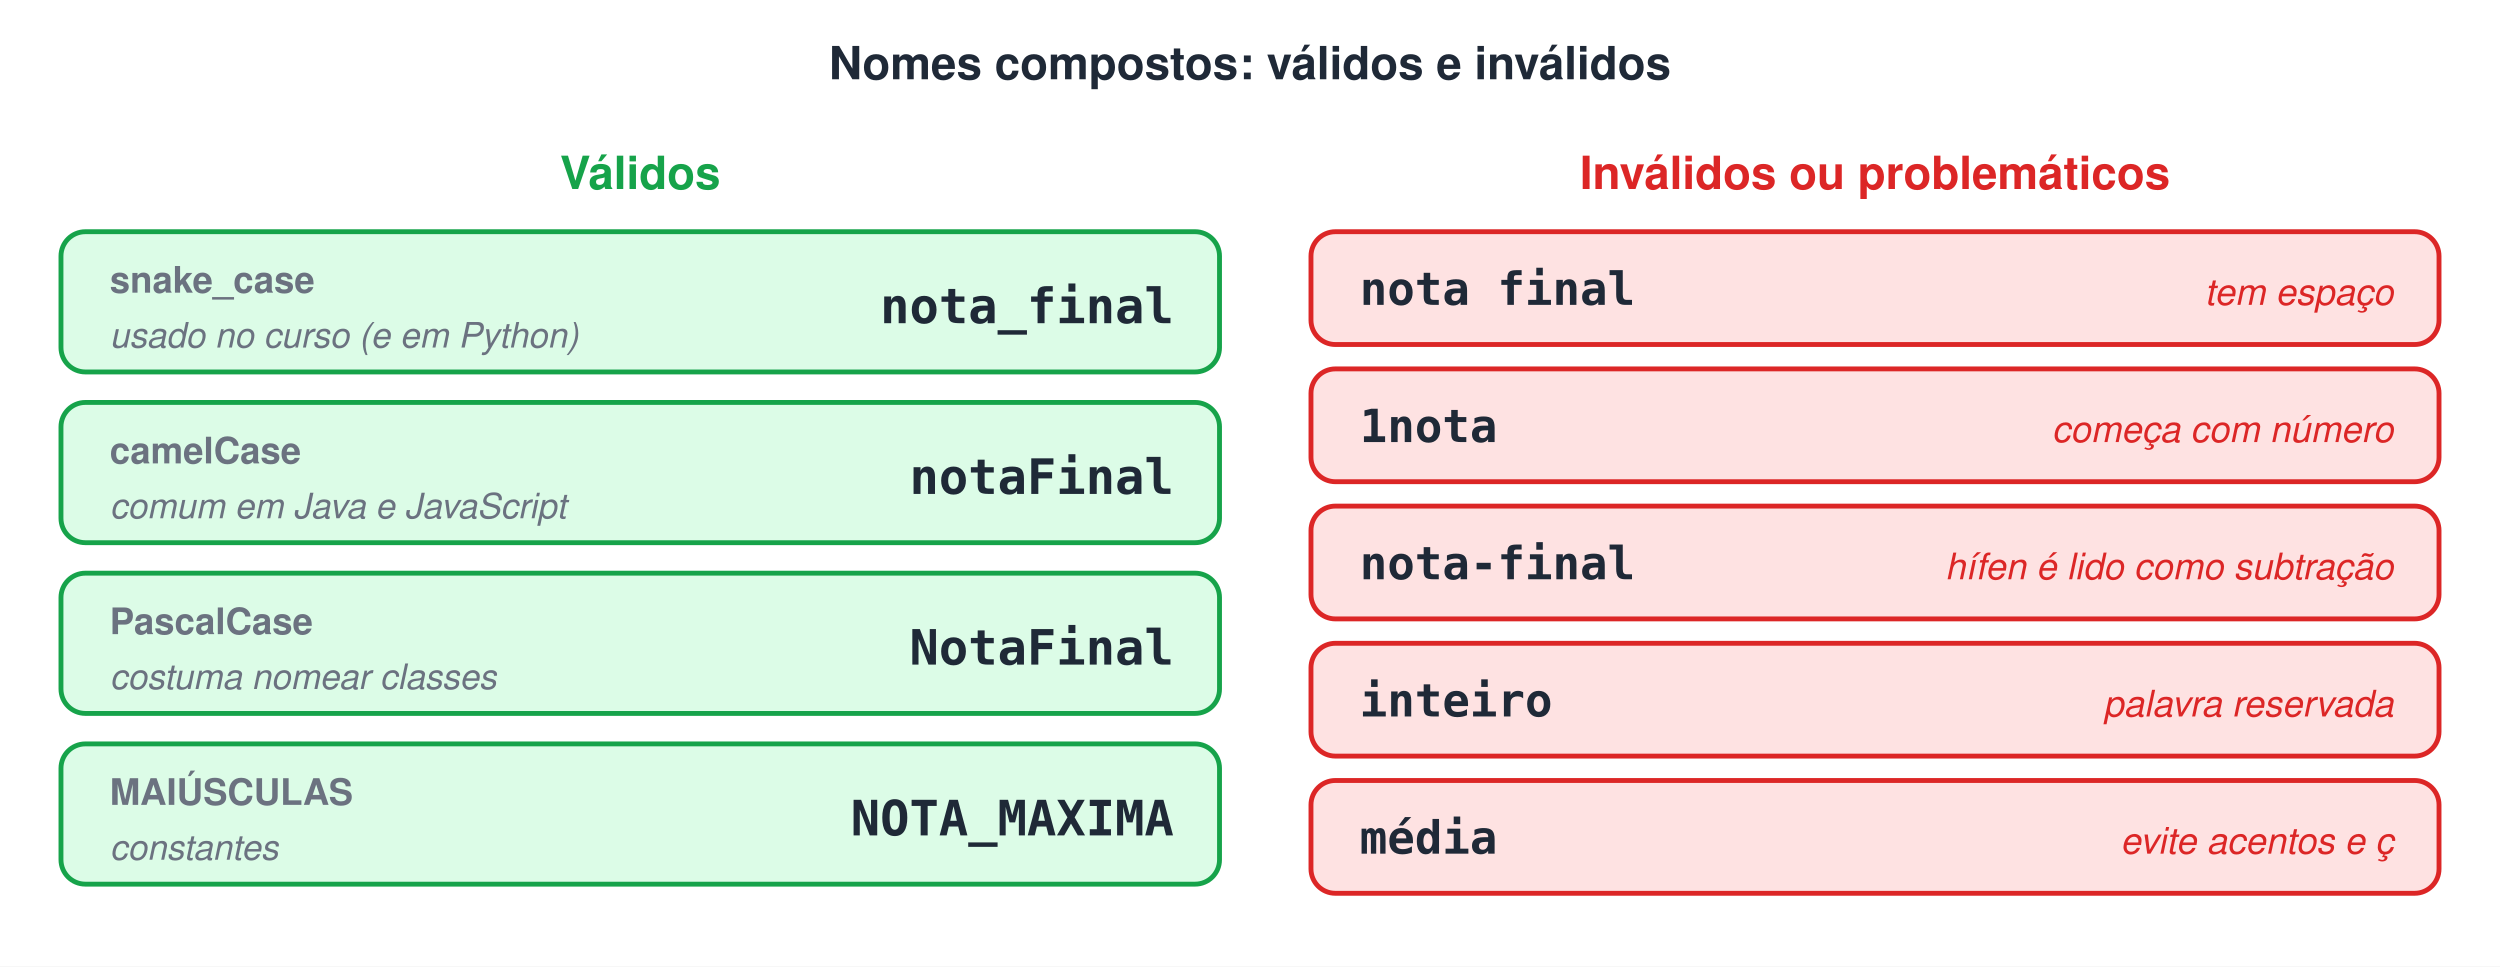
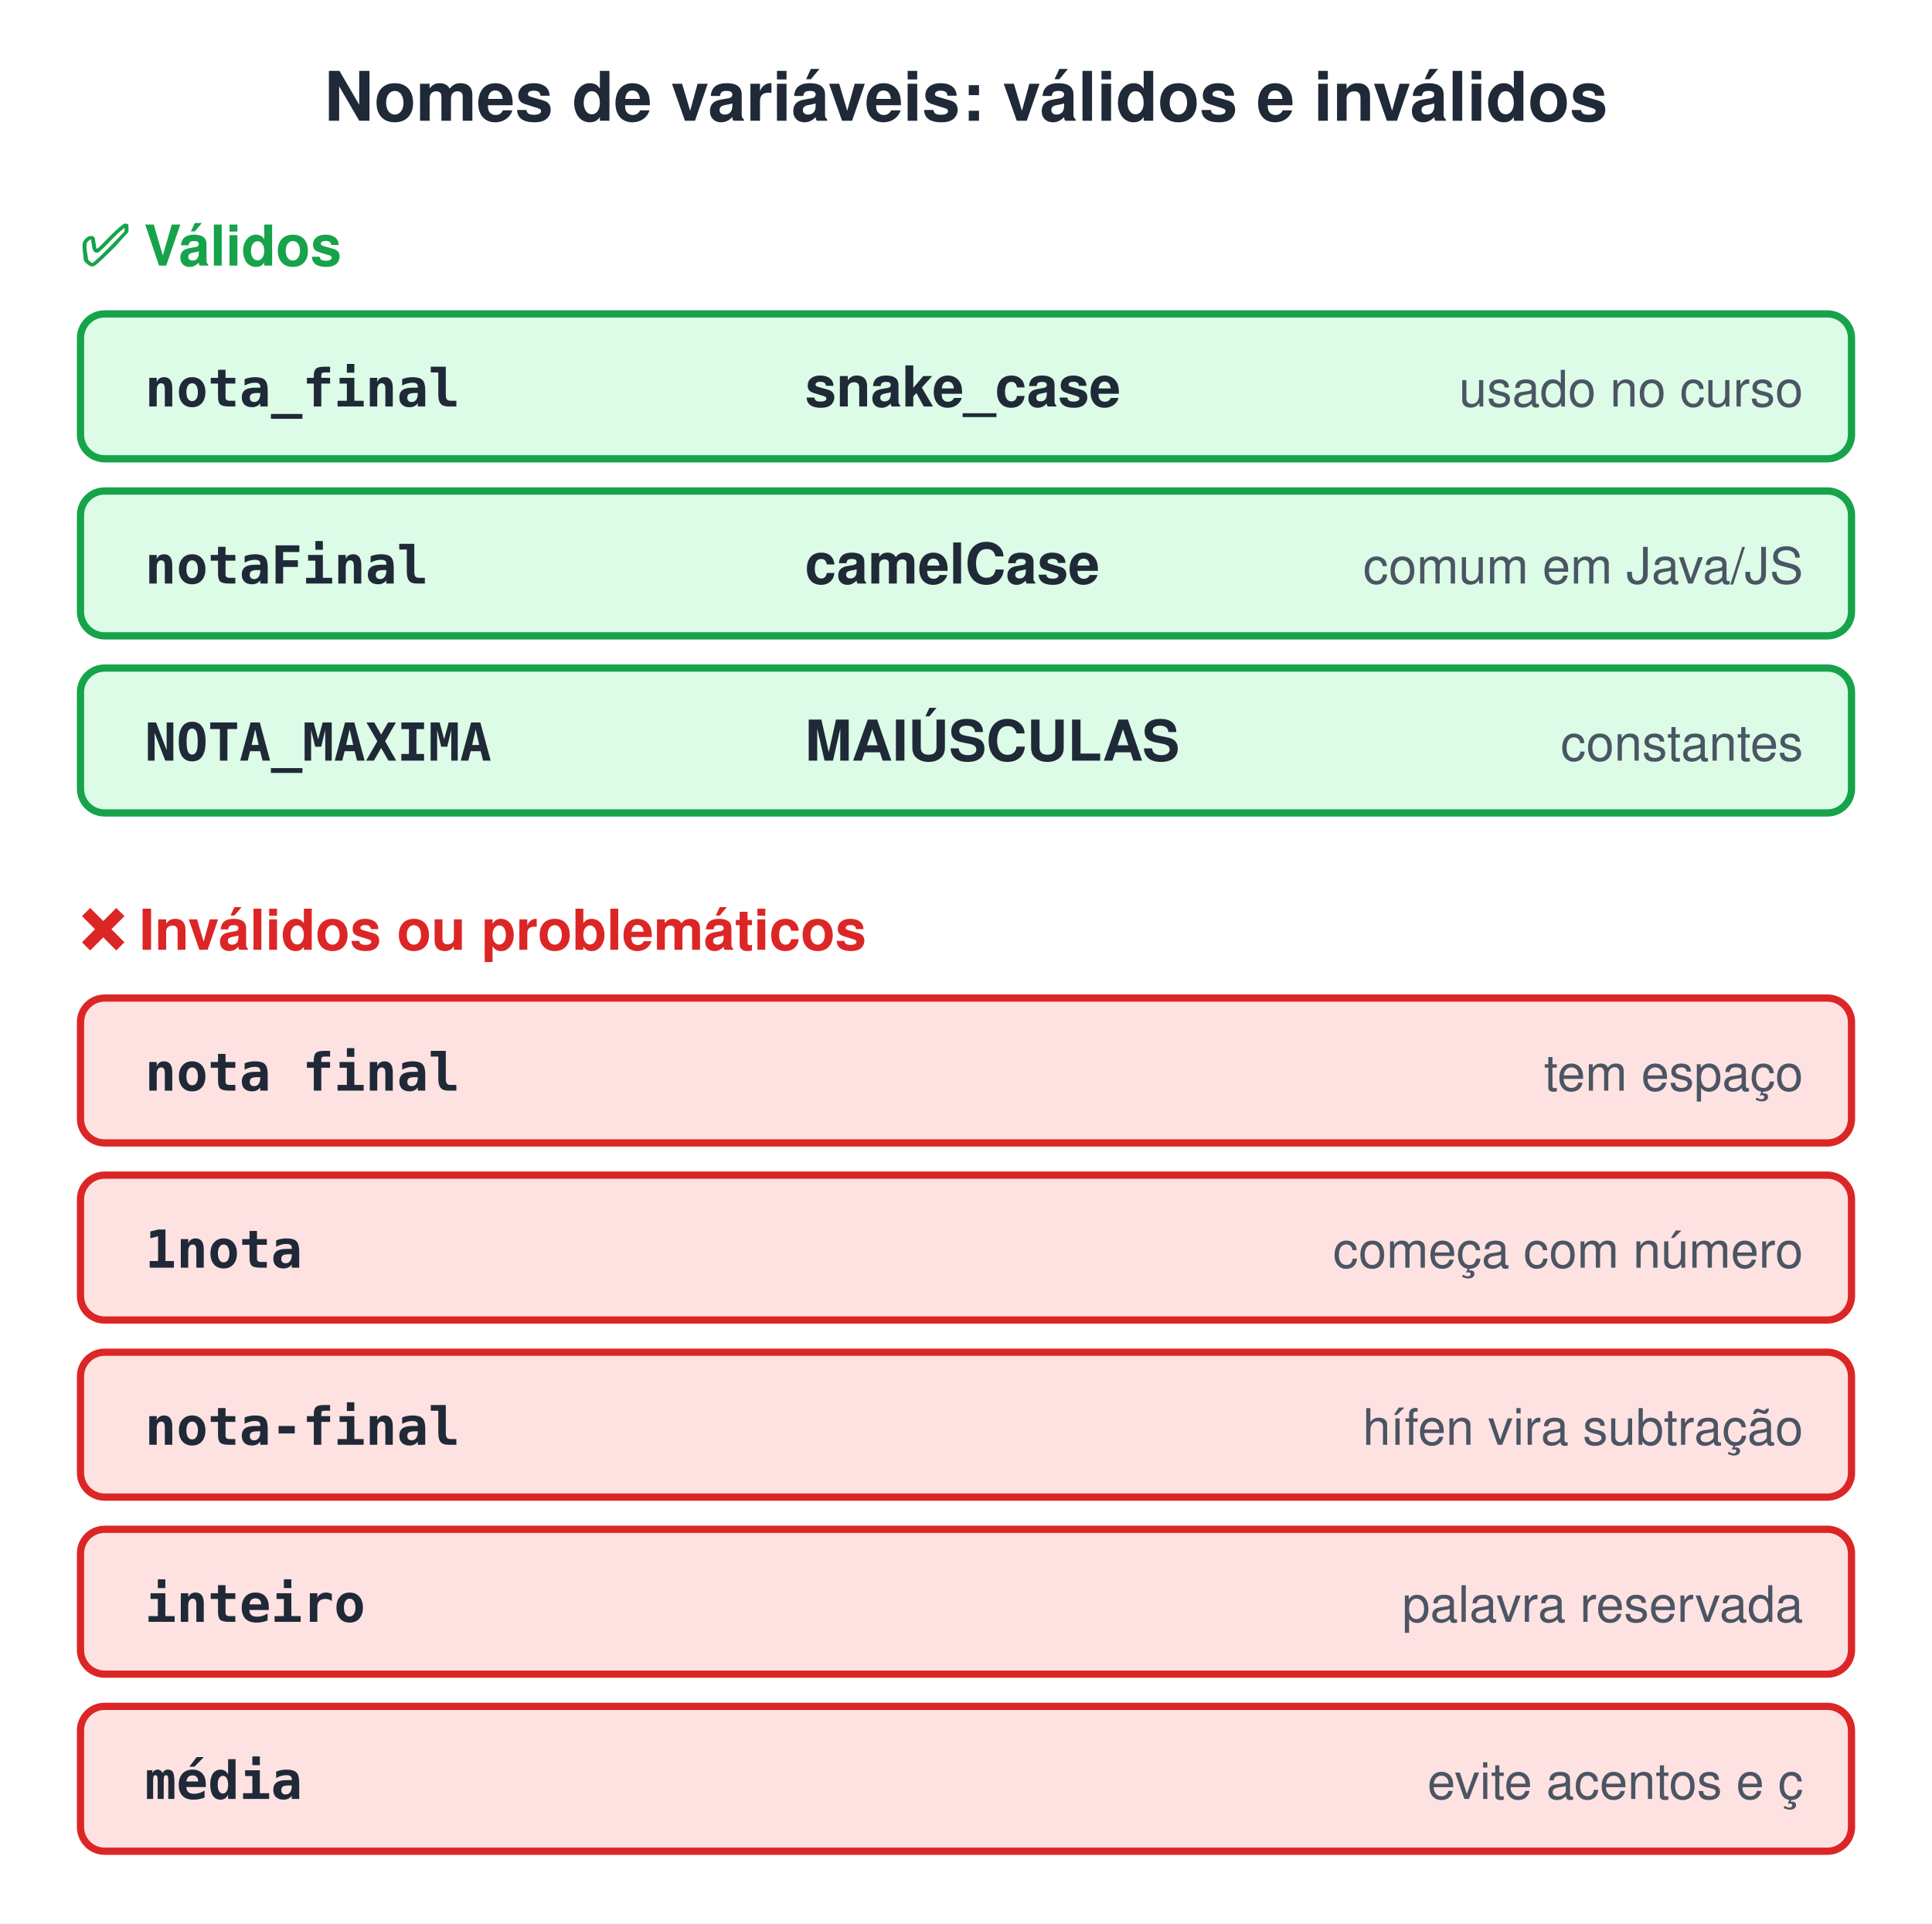
- <svg xmlns="http://www.w3.org/2000/svg" width="820" height="317" viewBox="0 0 820 317">
-   <style>text{font-family:Helvetica, Arial, 'DejaVu Sans', sans-serif}.m{font-family:Menlo, Consolas, 'DejaVu Sans Mono', monospace}</style>
-   <rect width="100%" height="100%" fill="#ffffff" />
-   <text x="410" y="26" font-size="15" font-weight="bold" fill="#1F2937" text-anchor="middle">Nomes compostos: válidos e inválidos</text>
-   <text x="210" y="62" font-size="15" font-weight="bold" fill="#16A34A" text-anchor="middle">Válidos</text>
-   <text x="615" y="62" font-size="15" font-weight="bold" fill="#DC2626" text-anchor="middle">Inválidos ou problemáticos</text>
-   <rect x="20" y="76" width="380" height="46" rx="8" fill="#DCFCE7" stroke="#16A34A" stroke-width="1.6" />
-   <text x="36" y="96" font-size="12" font-weight="bold" fill="#6B7280">snake_case</text>
-   <text x="36" y="114" font-size="11.5" font-style="italic" fill="#6B7280">usado no curso (e em Python)</text>
-   <text x="385" y="106" class="m" font-size="16" font-weight="bold" fill="#1F2937" text-anchor="end">nota_final</text>
-   <rect x="20" y="132" width="380" height="46" rx="8" fill="#DCFCE7" stroke="#16A34A" stroke-width="1.6" />
-   <text x="36" y="152" font-size="12" font-weight="bold" fill="#6B7280">camelCase</text>
-   <text x="36" y="170" font-size="11.5" font-style="italic" fill="#6B7280">comum em Java e JavaScript</text>
-   <text x="385" y="162" class="m" font-size="16" font-weight="bold" fill="#1F2937" text-anchor="end">notaFinal</text>
-   <rect x="20" y="188" width="380" height="46" rx="8" fill="#DCFCE7" stroke="#16A34A" stroke-width="1.6" />
-   <text x="36" y="208" font-size="12" font-weight="bold" fill="#6B7280">PascalCase</text>
-   <text x="36" y="226" font-size="11.5" font-style="italic" fill="#6B7280">costuma nomear classes</text>
-   <text x="385" y="218" class="m" font-size="16" font-weight="bold" fill="#1F2937" text-anchor="end">NotaFinal</text>
-   <rect x="20" y="244" width="380" height="46" rx="8" fill="#DCFCE7" stroke="#16A34A" stroke-width="1.6" />
-   <text x="36" y="264" font-size="12" font-weight="bold" fill="#6B7280">MAIÚSCULAS</text>
-   <text x="36" y="282" font-size="11.5" font-style="italic" fill="#6B7280">constantes</text>
-   <text x="385" y="274" class="m" font-size="16" font-weight="bold" fill="#1F2937" text-anchor="end">NOTA_MAXIMA</text>
-   <rect x="430" y="76" width="370" height="37" rx="8" fill="#FEE2E2" stroke="#DC2626" stroke-width="1.6" />
-   <text x="446" y="100" class="m" font-size="15" font-weight="bold" fill="#1F2937">nota final</text>
-   <text x="785" y="100" font-size="12" font-style="italic" fill="#DC2626" text-anchor="end">tem espaço</text>
-   <rect x="430" y="121" width="370" height="37" rx="8" fill="#FEE2E2" stroke="#DC2626" stroke-width="1.6" />
-   <text x="446" y="145" class="m" font-size="15" font-weight="bold" fill="#1F2937">1nota</text>
-   <text x="785" y="145" font-size="12" font-style="italic" fill="#DC2626" text-anchor="end">começa com número</text>
-   <rect x="430" y="166" width="370" height="37" rx="8" fill="#FEE2E2" stroke="#DC2626" stroke-width="1.6" />
-   <text x="446" y="190" class="m" font-size="15" font-weight="bold" fill="#1F2937">nota-final</text>
-   <text x="785" y="190" font-size="12" font-style="italic" fill="#DC2626" text-anchor="end">hífen é lido como subtração</text>
-   <rect x="430" y="211" width="370" height="37" rx="8" fill="#FEE2E2" stroke="#DC2626" stroke-width="1.6" />
-   <text x="446" y="235" class="m" font-size="15" font-weight="bold" fill="#1F2937">inteiro</text>
-   <text x="785" y="235" font-size="12" font-style="italic" fill="#DC2626" text-anchor="end">palavra reservada</text>
-   <rect x="430" y="256" width="370" height="37" rx="8" fill="#FEE2E2" stroke="#DC2626" stroke-width="1.6" />
-   <text x="446" y="280" class="m" font-size="15" font-weight="bold" fill="#1F2937">média</text>
-   <text x="785" y="280" font-size="12" font-style="italic" fill="#DC2626" text-anchor="end">evite acentos e ç</text>
+ <svg xmlns="http://www.w3.org/2000/svg" width="480" height="478" viewBox="0 0 480 478">
+   <style>text{white-space:pre;font-family:Helvetica,Arial,sans-serif;font-size:14px;fill:#1F2937}.t{font-size:17px;font-weight:bold}.b{font-weight:bold}.m{font-family:Menlo,Consolas,monospace;font-size:13px}.s{font-size:12.5px;fill:#4B5563}.n{font-size:13px;font-style:italic;fill:#4B5563}.c{text-anchor:middle}.r{text-anchor:end}.xB{fill:#DBEAFE;stroke:#2563EB}.xG{fill:#DCFCE7;stroke:#16A34A}.xO{fill:#FEF3C7;stroke:#D97706}.xP{fill:#EDE9FE;stroke:#7C3AED}.xR{fill:#FEE2E2;stroke:#DC2626}.xY{fill:#F3F4F6;stroke:#9CA3AF}.xW{fill:#fff;stroke:#9CA3AF}.xT{fill:#CCFBF1;stroke:#0D9488}.xK{fill:#FCE7F3;stroke:#DB2777}rect,ellipse,polygon{stroke-width:1.8}.l{stroke:#6B7280;stroke-width:1.8;fill:none}.d{stroke-dasharray:5 4}</style>
+   <defs>
+     <marker id="a" viewBox="0 0 10 10" refX="9" refY="5" markerWidth="7" markerHeight="7" orient="auto-start-reverse">
+       <path d="M0,0L10,5L0,10z" fill="#6B7280" />
+     </marker>
+   </defs>
+   <rect width="100%" height="100%" fill="#fff" />
+   <text x="240.0" y="30" class="t c">Nomes de variáveis: válidos e inválidos</text>
+   <text x="20" y="66" class="b" style="fill:#16A34A">✅ Válidos</text>
+   <rect x="20" y="78" width="440" height="36" rx="6" class="xG" />
+   <text x="36" y="101" class="m b">nota_final</text>
+   <text x="200" y="101" class="b">snake_case</text>
+   <text x="448" y="101" class="s r">usado no curso</text>
+   <rect x="20" y="122" width="440" height="36" rx="6" class="xG" />
+   <text x="36" y="145" class="m b">notaFinal</text>
+   <text x="200" y="145" class="b">camelCase</text>
+   <text x="448" y="145" class="s r">comum em Java/JS</text>
+   <rect x="20" y="166" width="440" height="36" rx="6" class="xG" />
+   <text x="36" y="189" class="m b">NOTA_MAXIMA</text>
+   <text x="200" y="189" class="b">MAIÚSCULAS</text>
+   <text x="448" y="189" class="s r">constantes</text>
+   <text x="20" y="236" class="b" style="fill:#DC2626">❌ Inválidos ou problemáticos</text>
+   <rect x="20" y="248" width="440" height="36" rx="6" class="xR" />
+   <text x="36" y="271" class="m b">nota final</text>
+   <text x="448" y="271" class="s r">tem espaço</text>
+   <rect x="20" y="292" width="440" height="36" rx="6" class="xR" />
+   <text x="36" y="315" class="m b">1nota</text>
+   <text x="448" y="315" class="s r">começa com número</text>
+   <rect x="20" y="336" width="440" height="36" rx="6" class="xR" />
+   <text x="36" y="359" class="m b">nota-final</text>
+   <text x="448" y="359" class="s r">hífen vira subtração</text>
+   <rect x="20" y="380" width="440" height="36" rx="6" class="xR" />
+   <text x="36" y="403" class="m b">inteiro</text>
+   <text x="448" y="403" class="s r">palavra reservada</text>
+   <rect x="20" y="424" width="440" height="36" rx="6" class="xR" />
+   <text x="36" y="447" class="m b">média</text>
+   <text x="448" y="447" class="s r">evite acentos e ç</text>
</svg>
